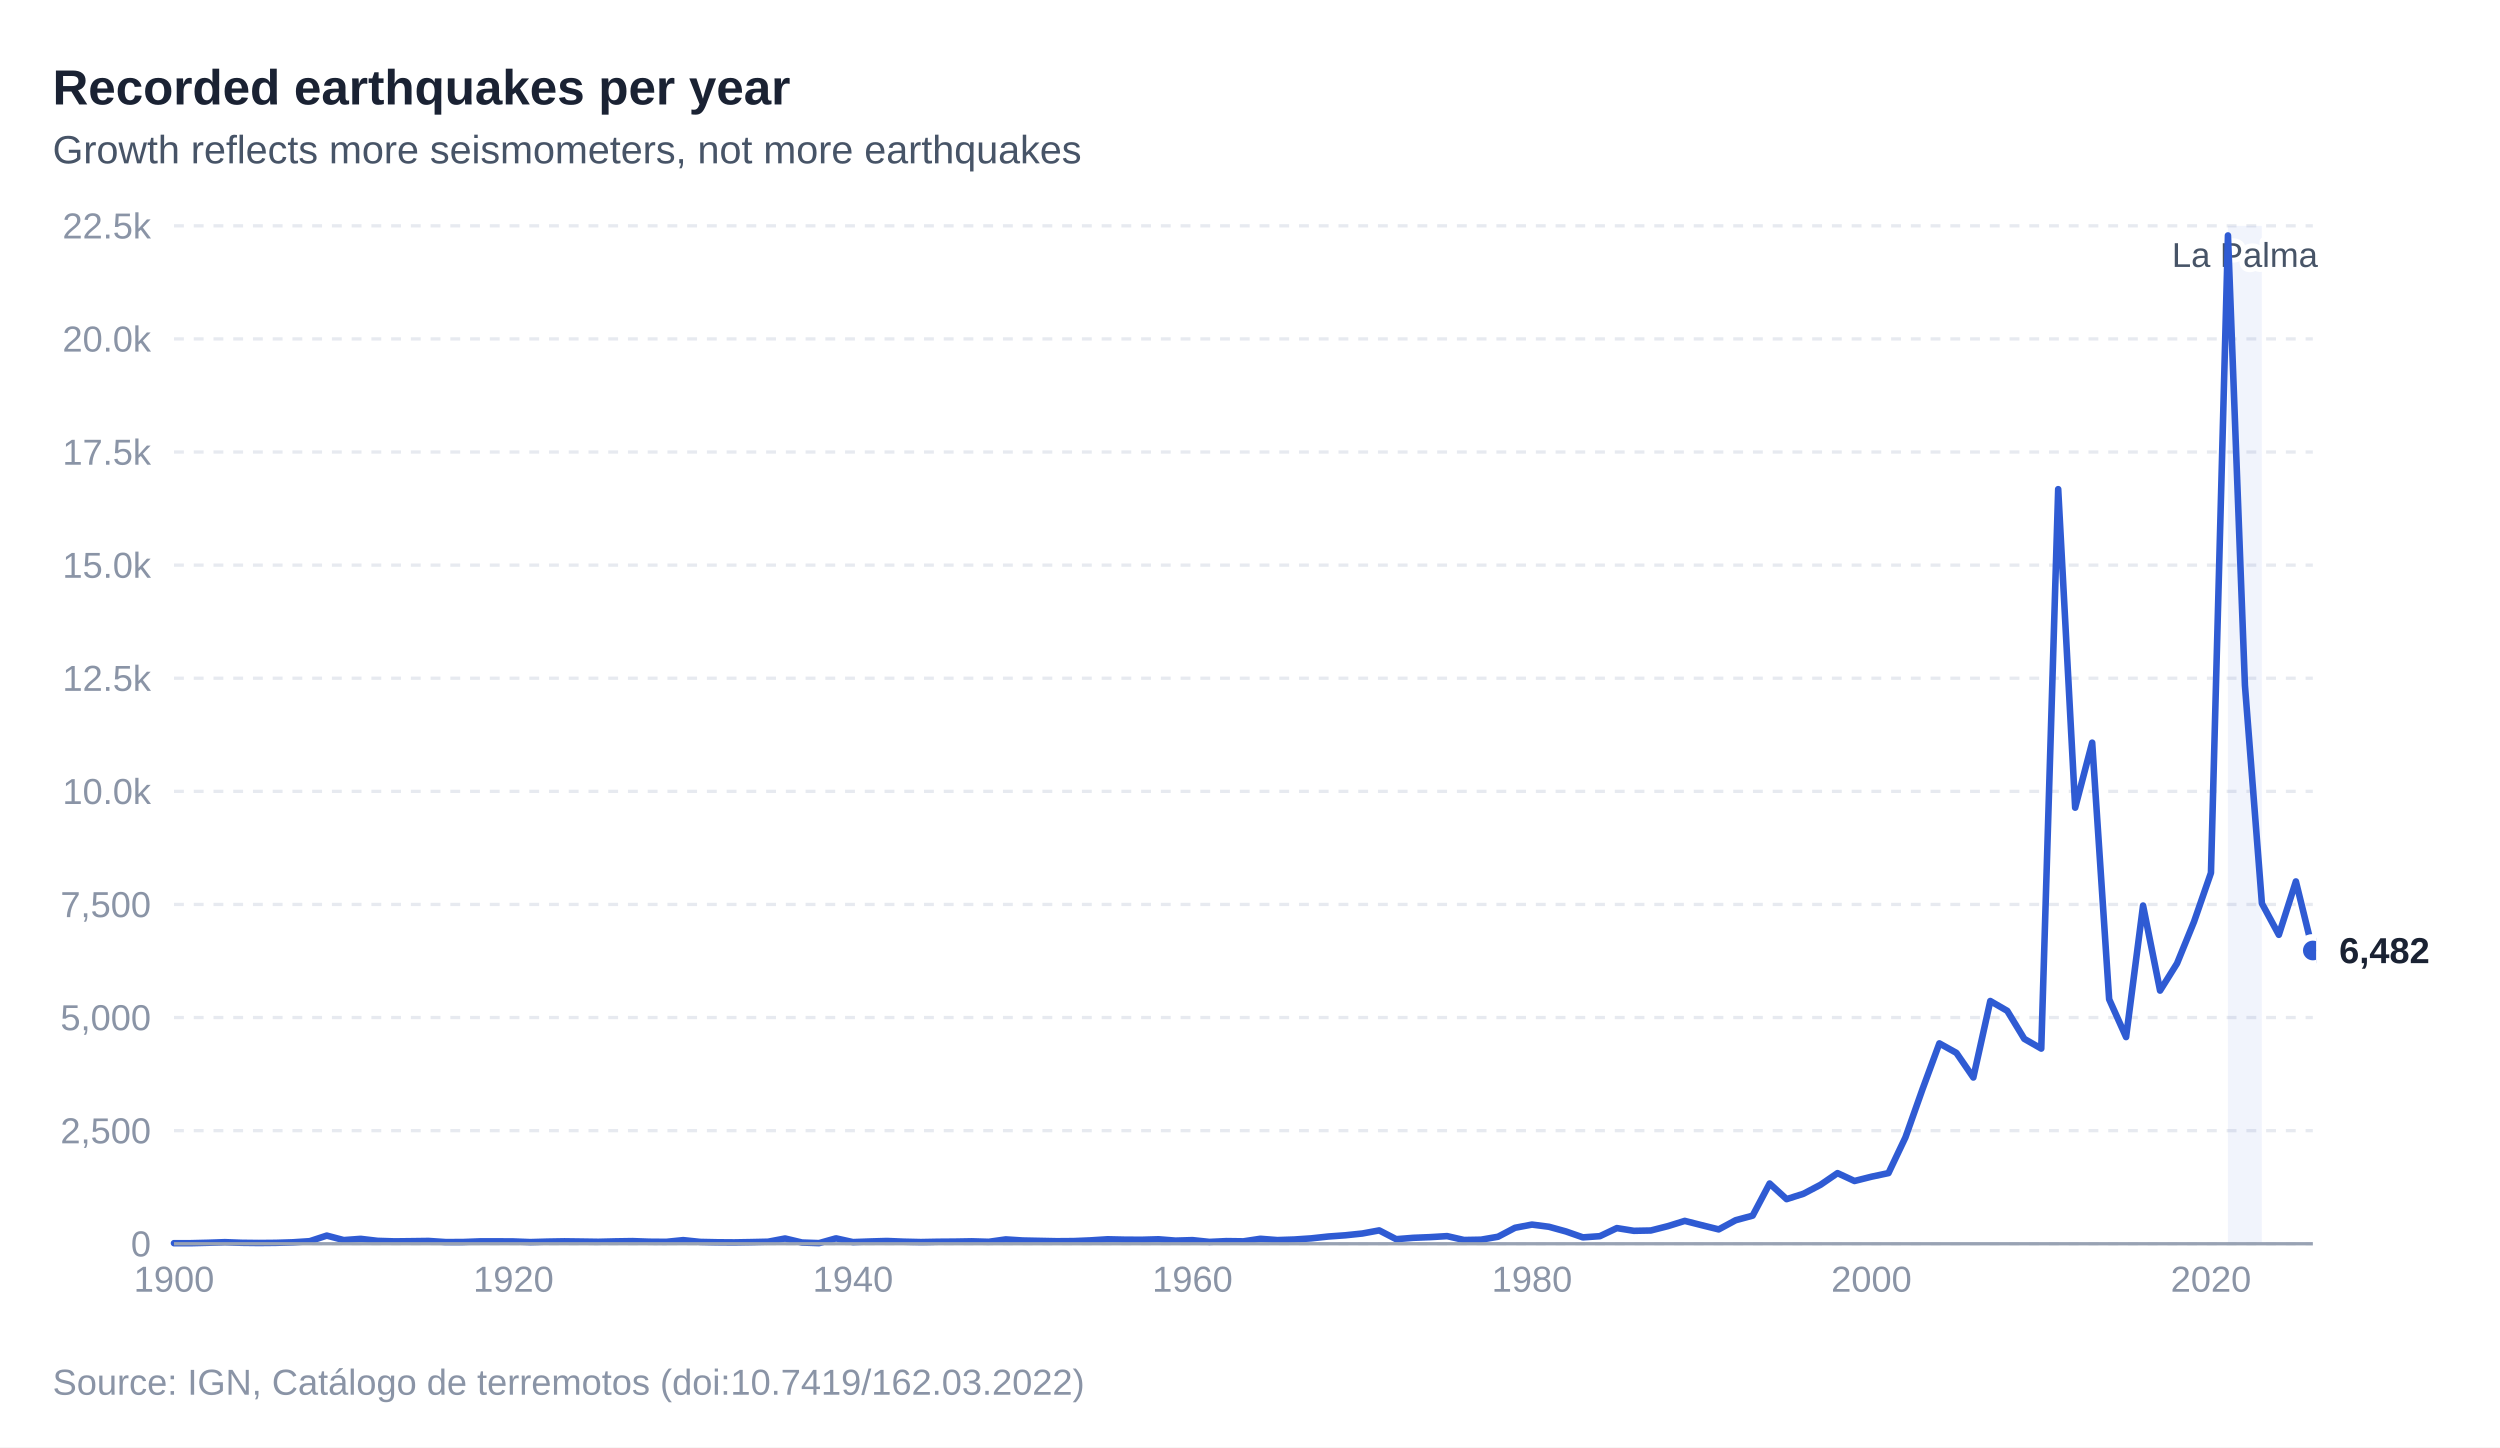
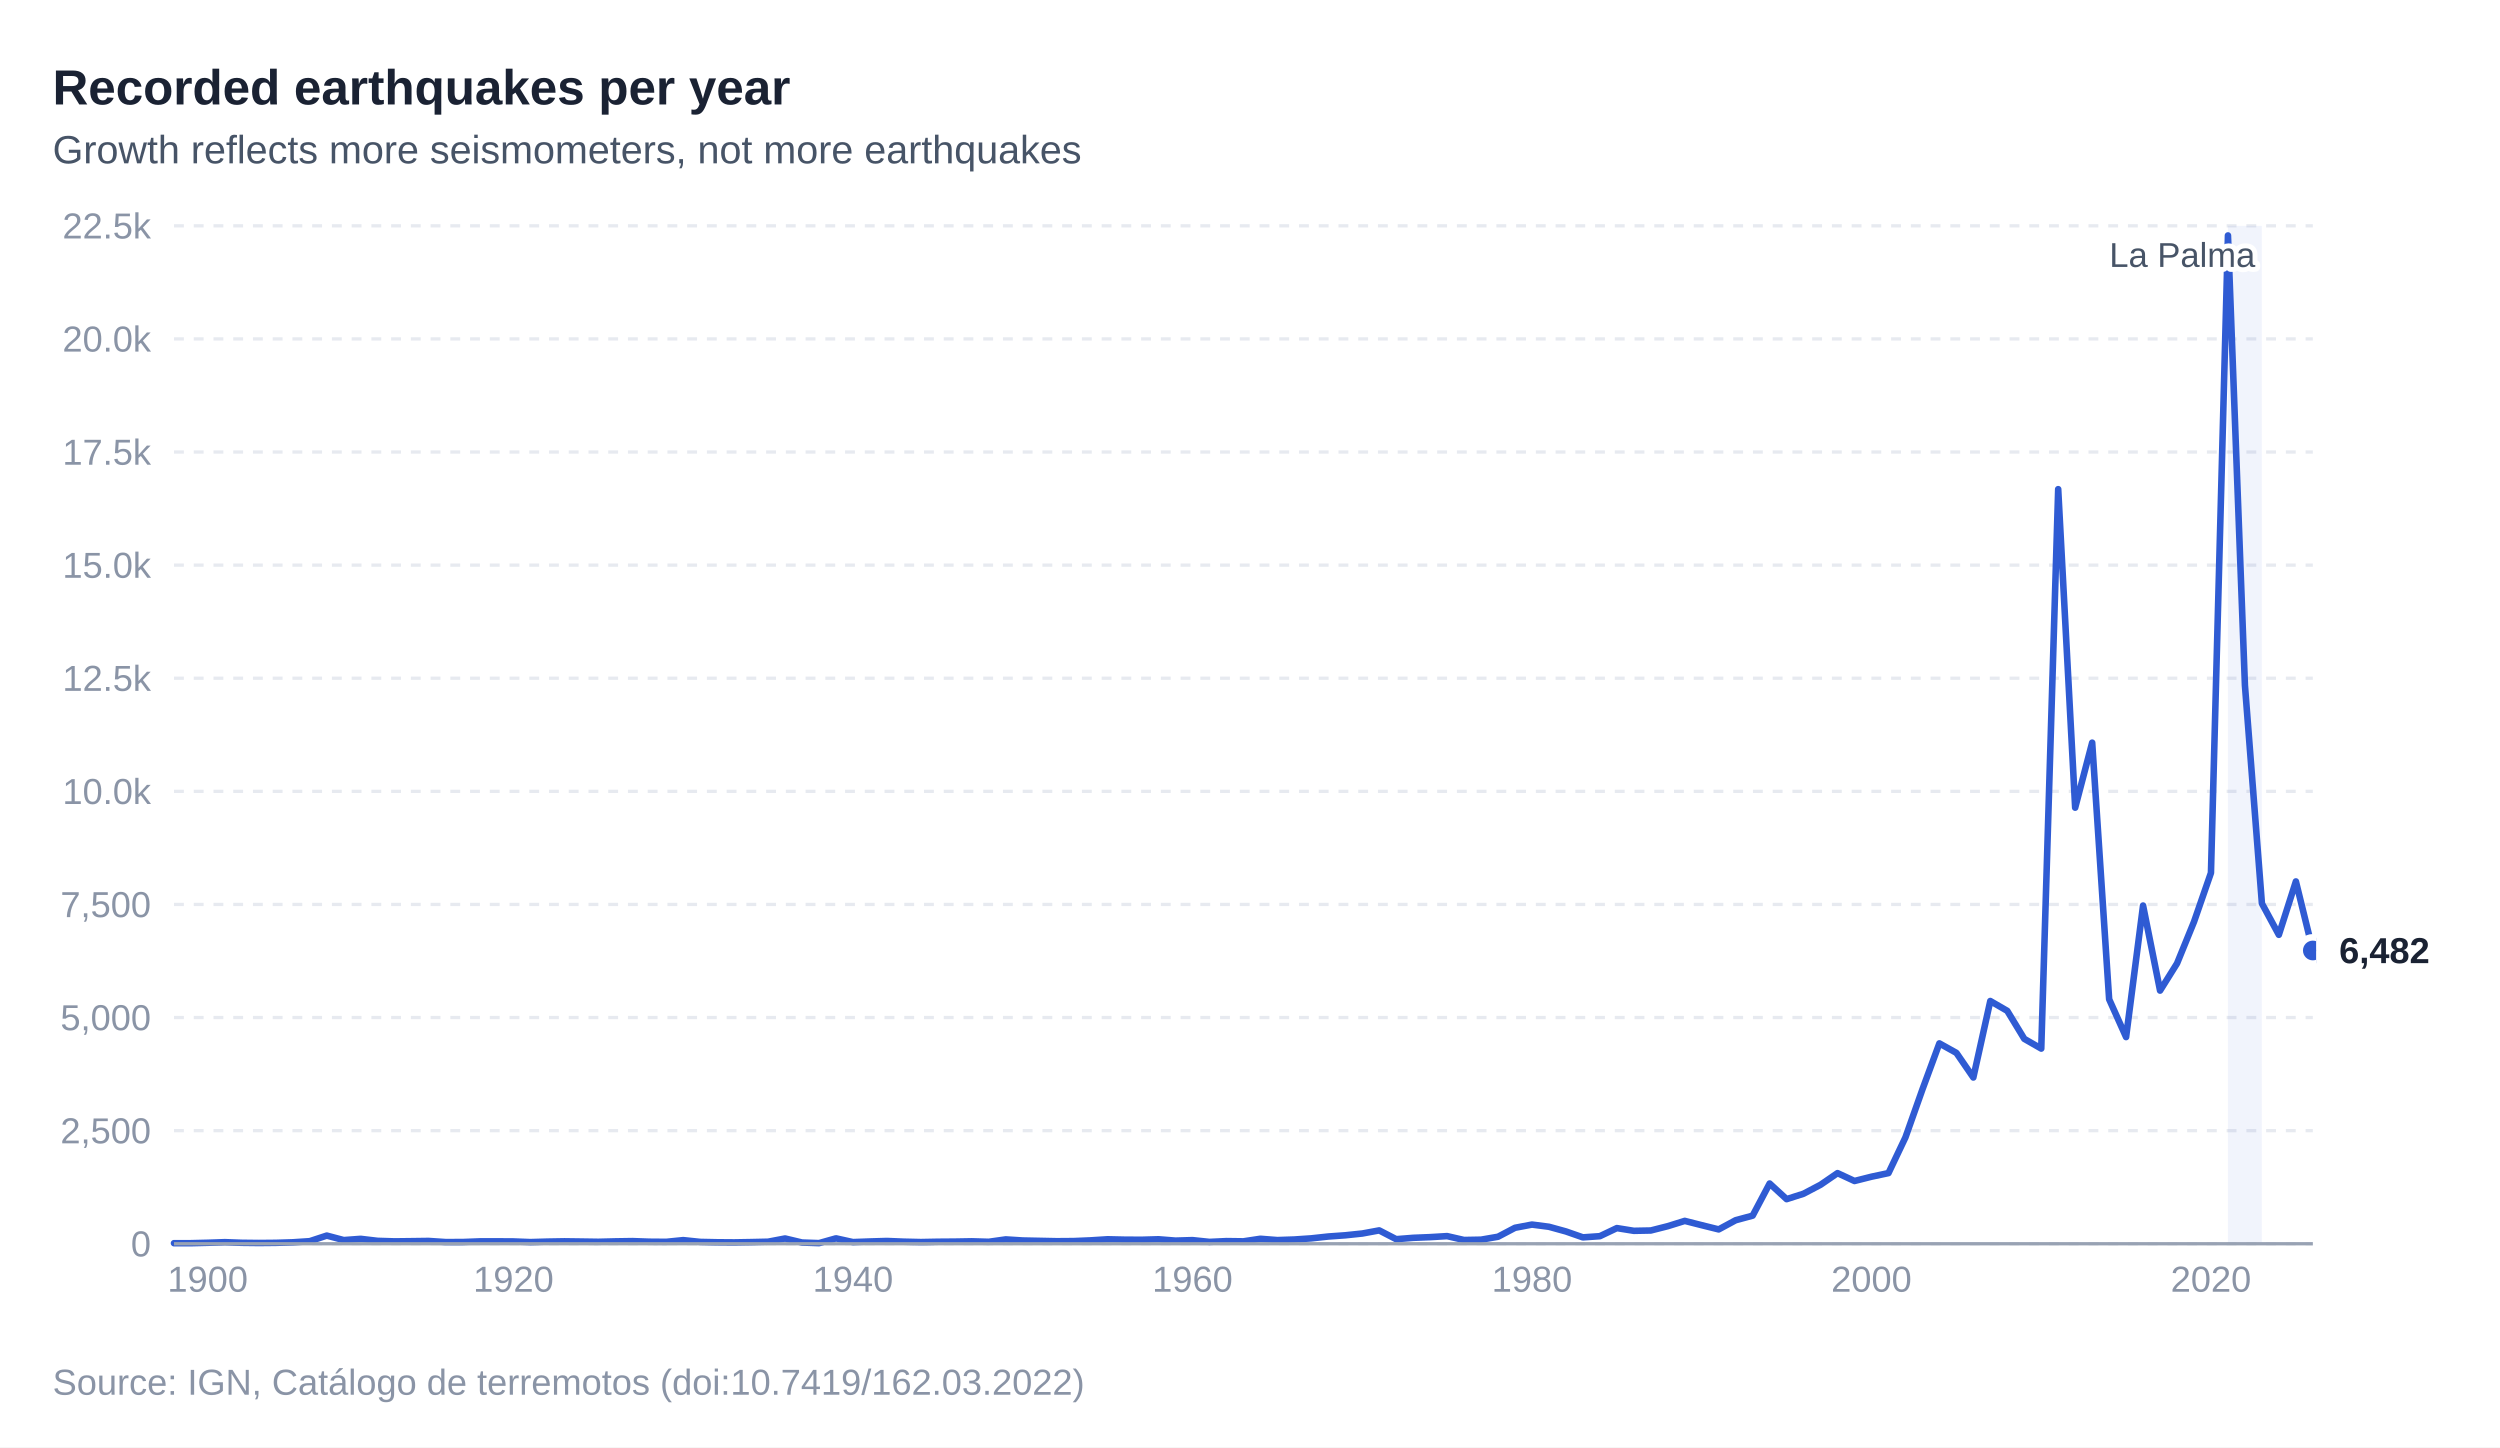
<svg xmlns="http://www.w3.org/2000/svg" width="760" height="440" viewBox="0 0 760 440" font-family="'IBM Plex Sans', 'Helvetica Neue', Arial, sans-serif" role="img">
  <defs>
-     <clipPath id="lv06c96572c1">
+     <clipPath id="lva9b96499c1">
      <rect x="51.9" y="67.65" width="652.2" height="311.45" />
    </clipPath>
  </defs>
  <rect width="100%" height="100%" fill="#ffffff" />
  <text x="16" y="31.75" font-size="15" fill="#1a2233" font-weight="600">Recorded earthquakes per year</text>
  <text x="16" y="49.65" font-size="12" fill="#475467">Growth reflects more seismometers, not more earthquakes</text>
  <text x="16" y="424" font-size="11" fill="#8a94a6">Source: IGN, Catálogo de terremotos (doi:10.7419/162.03.2022)</text>
  <line x1="52.9" y1="378.1" x2="703.1" y2="378.1" fill="none" stroke="#e7eaf0" stroke-width="1" stroke-dasharray="3 3" />
  <line x1="52.9" y1="343.72" x2="703.1" y2="343.72" fill="none" stroke="#e7eaf0" stroke-width="1" stroke-dasharray="3 3" />
  <line x1="52.9" y1="309.33" x2="703.1" y2="309.33" fill="none" stroke="#e7eaf0" stroke-width="1" stroke-dasharray="3 3" />
  <line x1="52.9" y1="274.95" x2="703.1" y2="274.95" fill="none" stroke="#e7eaf0" stroke-width="1" stroke-dasharray="3 3" />
  <line x1="52.9" y1="240.57" x2="703.1" y2="240.57" fill="none" stroke="#e7eaf0" stroke-width="1" stroke-dasharray="3 3" />
  <line x1="52.9" y1="206.18" x2="703.1" y2="206.18" fill="none" stroke="#e7eaf0" stroke-width="1" stroke-dasharray="3 3" />
  <line x1="52.9" y1="171.8" x2="703.1" y2="171.8" fill="none" stroke="#e7eaf0" stroke-width="1" stroke-dasharray="3 3" />
  <line x1="52.9" y1="137.42" x2="703.1" y2="137.42" fill="none" stroke="#e7eaf0" stroke-width="1" stroke-dasharray="3 3" />
  <line x1="52.9" y1="103.03" x2="703.1" y2="103.03" fill="none" stroke="#e7eaf0" stroke-width="1" stroke-dasharray="3 3" />
  <line x1="52.9" y1="68.65" x2="703.1" y2="68.65" fill="none" stroke="#e7eaf0" stroke-width="1" stroke-dasharray="3 3" />
  <rect x="677.3" y="68.65" width="10.3" height="309.45" fill="#2f5bd3" opacity="0.07" />
-   <text x="682.45" y="81.15" font-size="10.5" fill="#475467" text-anchor="middle" font-weight="500" stroke="#ffffff" stroke-width="3" stroke-linejoin="round" paint-order="stroke">La Palma</text>
-   <g clip-path="url(#lv06c96572c1)">
+   <g clip-path="url(#lva9b96499c1)">
    <path d="M52.9,377.93L58.05,377.93L63.21,377.8L68.37,377.62L73.53,377.81L78.7,377.87L83.85,377.82L89.01,377.66L94.17,377.32L99.34,375.62L104.5,376.99L109.65,376.61L114.81,377.22L119.98,377.38L125.14,377.32L130.29,377.25L135.45,377.59L140.62,377.58L145.78,377.38L150.94,377.37L156.09,377.4L161.26,377.6L166.42,377.45L171.58,377.36L176.73,377.43L181.9,377.51L187.06,377.38L192.22,377.3L197.38,377.48L202.55,377.52L207.7,377L212.86,377.54L218.02,377.65L223.19,377.69L228.34,377.6L233.5,377.48L238.66,376.5L243.83,377.73L248.99,377.91L254.14,376.46L259.3,377.6L264.47,377.41L269.63,377.26L274.78,377.47L279.94,377.59L285.11,377.49L290.27,377.45L295.43,377.36L300.58,377.51L305.75,376.78L310.91,377.11L316.07,377.22L321.22,377.33L326.4,377.29L331.55,377.07L336.71,376.74L341.87,376.86L347.04,376.89L352.19,376.74L357.35,377.15L362.51,377L367.68,377.54L372.84,377.3L377.99,377.37L383.15,376.59L388.32,376.99L393.48,376.81L398.63,376.46L403.79,375.9L408.96,375.53L414.12,374.99L419.28,374.04L424.43,376.71L429.6,376.3L434.76,376.09L439.92,375.78L445.07,376.96L450.25,376.86L455.4,375.97L460.56,373.25L465.72,372.27L470.89,372.94L476.04,374.36L481.2,376.16L486.36,375.8L491.53,373.34L496.69,374.17L501.84,374.07L507,372.76L512.17,371.15L517.33,372.46L522.48,373.74L527.64,370.95L532.81,369.55L537.97,359.79L543.13,364.54L548.28,362.89L553.45,360.17L558.61,356.63L563.77,359.02L568.92,357.72L574.1,356.62L579.25,345.78L584.41,331.2L589.57,317.19L594.74,320.07L599.89,327.56L605.05,304.31L610.21,307.3L615.38,315.81L620.54,318.77L625.69,148.71L630.85,245.53L636.02,225.77L641.18,303.78L646.33,315.27L651.49,275.29L656.66,301.14L661.82,292.88L666.98,280.22L672.13,265.35L677.3,71.58L682.46,208.38L687.62,274.65L692.77,284.18L697.95,267.96L703.1,288.95" fill="none" stroke="#2f5bd3" stroke-width="2" stroke-linecap="round" stroke-linejoin="round" />
    <g fill="#2f5bd3" stroke="#ffffff" stroke-width="2">
      <circle cx="703.1" cy="288.95" r="4" />
    </g>
  </g>
+   <text x="685.6" y="81.15" font-size="10.5" fill="#475467" text-anchor="end" font-weight="500" stroke="#ffffff" stroke-width="3" stroke-linejoin="round" paint-order="stroke">La Palma</text>
  <text x="711.1" y="292.8" font-size="11" fill="#1a2233" font-weight="600" stroke="#ffffff" stroke-width="3" stroke-linejoin="round" paint-order="stroke">6,482</text>
  <line x1="52.9" y1="378.1" x2="703.1" y2="378.1" fill="none" stroke="#98a2b3" stroke-width="1" />
-   <text x="52.9" y="392.68" font-size="11" fill="#8a94a6" text-anchor="middle">1900</text>
+   <text x="50.9" y="392.68" font-size="11" fill="#8a94a6">1900</text>
  <text x="156.09" y="392.68" font-size="11" fill="#8a94a6" text-anchor="middle">1920</text>
  <text x="259.3" y="392.68" font-size="11" fill="#8a94a6" text-anchor="middle">1940</text>
  <text x="362.51" y="392.68" font-size="11" fill="#8a94a6" text-anchor="middle">1960</text>
  <text x="465.72" y="392.68" font-size="11" fill="#8a94a6" text-anchor="middle">1980</text>
  <text x="568.92" y="392.68" font-size="11" fill="#8a94a6" text-anchor="middle">2000</text>
  <text x="672.13" y="392.68" font-size="11" fill="#8a94a6" text-anchor="middle">2020</text>
  <text x="45.9" y="381.95" font-size="11" fill="#8a94a6" text-anchor="end">0</text>
  <text x="45.9" y="347.57" font-size="11" fill="#8a94a6" text-anchor="end">2,500</text>
  <text x="45.9" y="313.18" font-size="11" fill="#8a94a6" text-anchor="end">5,000</text>
  <text x="45.9" y="278.8" font-size="11" fill="#8a94a6" text-anchor="end">7,500</text>
  <text x="45.9" y="244.42" font-size="11" fill="#8a94a6" text-anchor="end">10.0k</text>
  <text x="45.9" y="210.03" font-size="11" fill="#8a94a6" text-anchor="end">12.5k</text>
  <text x="45.9" y="175.65" font-size="11" fill="#8a94a6" text-anchor="end">15.0k</text>
  <text x="45.9" y="141.27" font-size="11" fill="#8a94a6" text-anchor="end">17.5k</text>
  <text x="45.9" y="106.88" font-size="11" fill="#8a94a6" text-anchor="end">20.0k</text>
  <text x="45.9" y="72.5" font-size="11" fill="#8a94a6" text-anchor="end">22.5k</text>
</svg>
